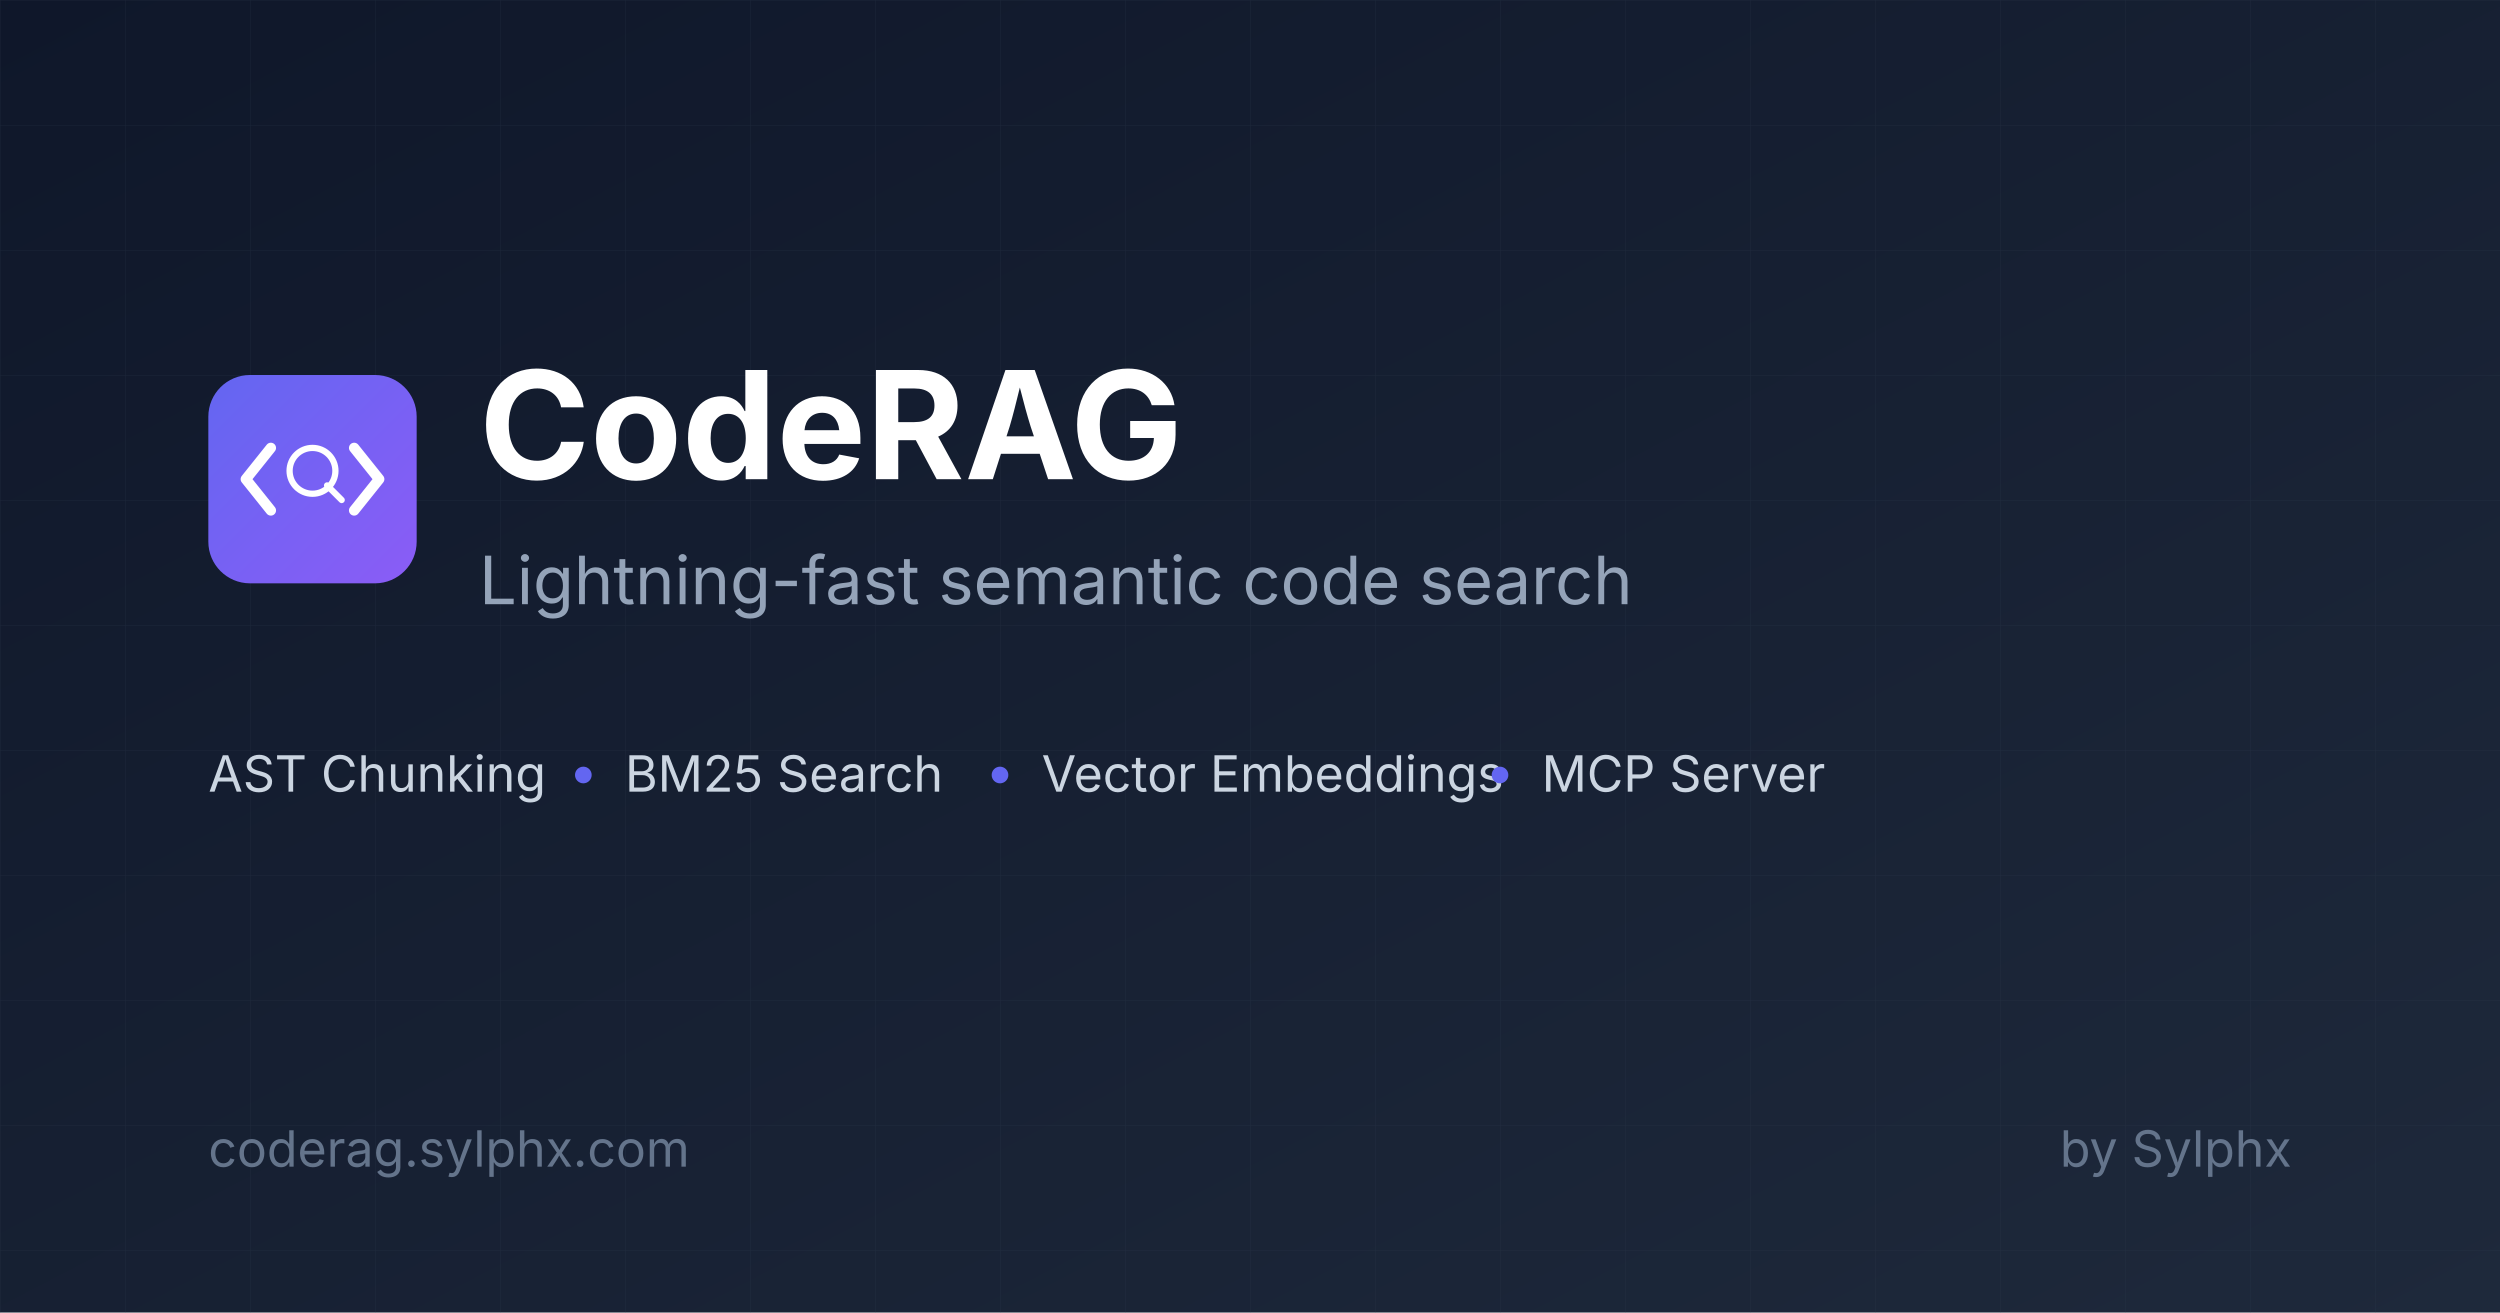
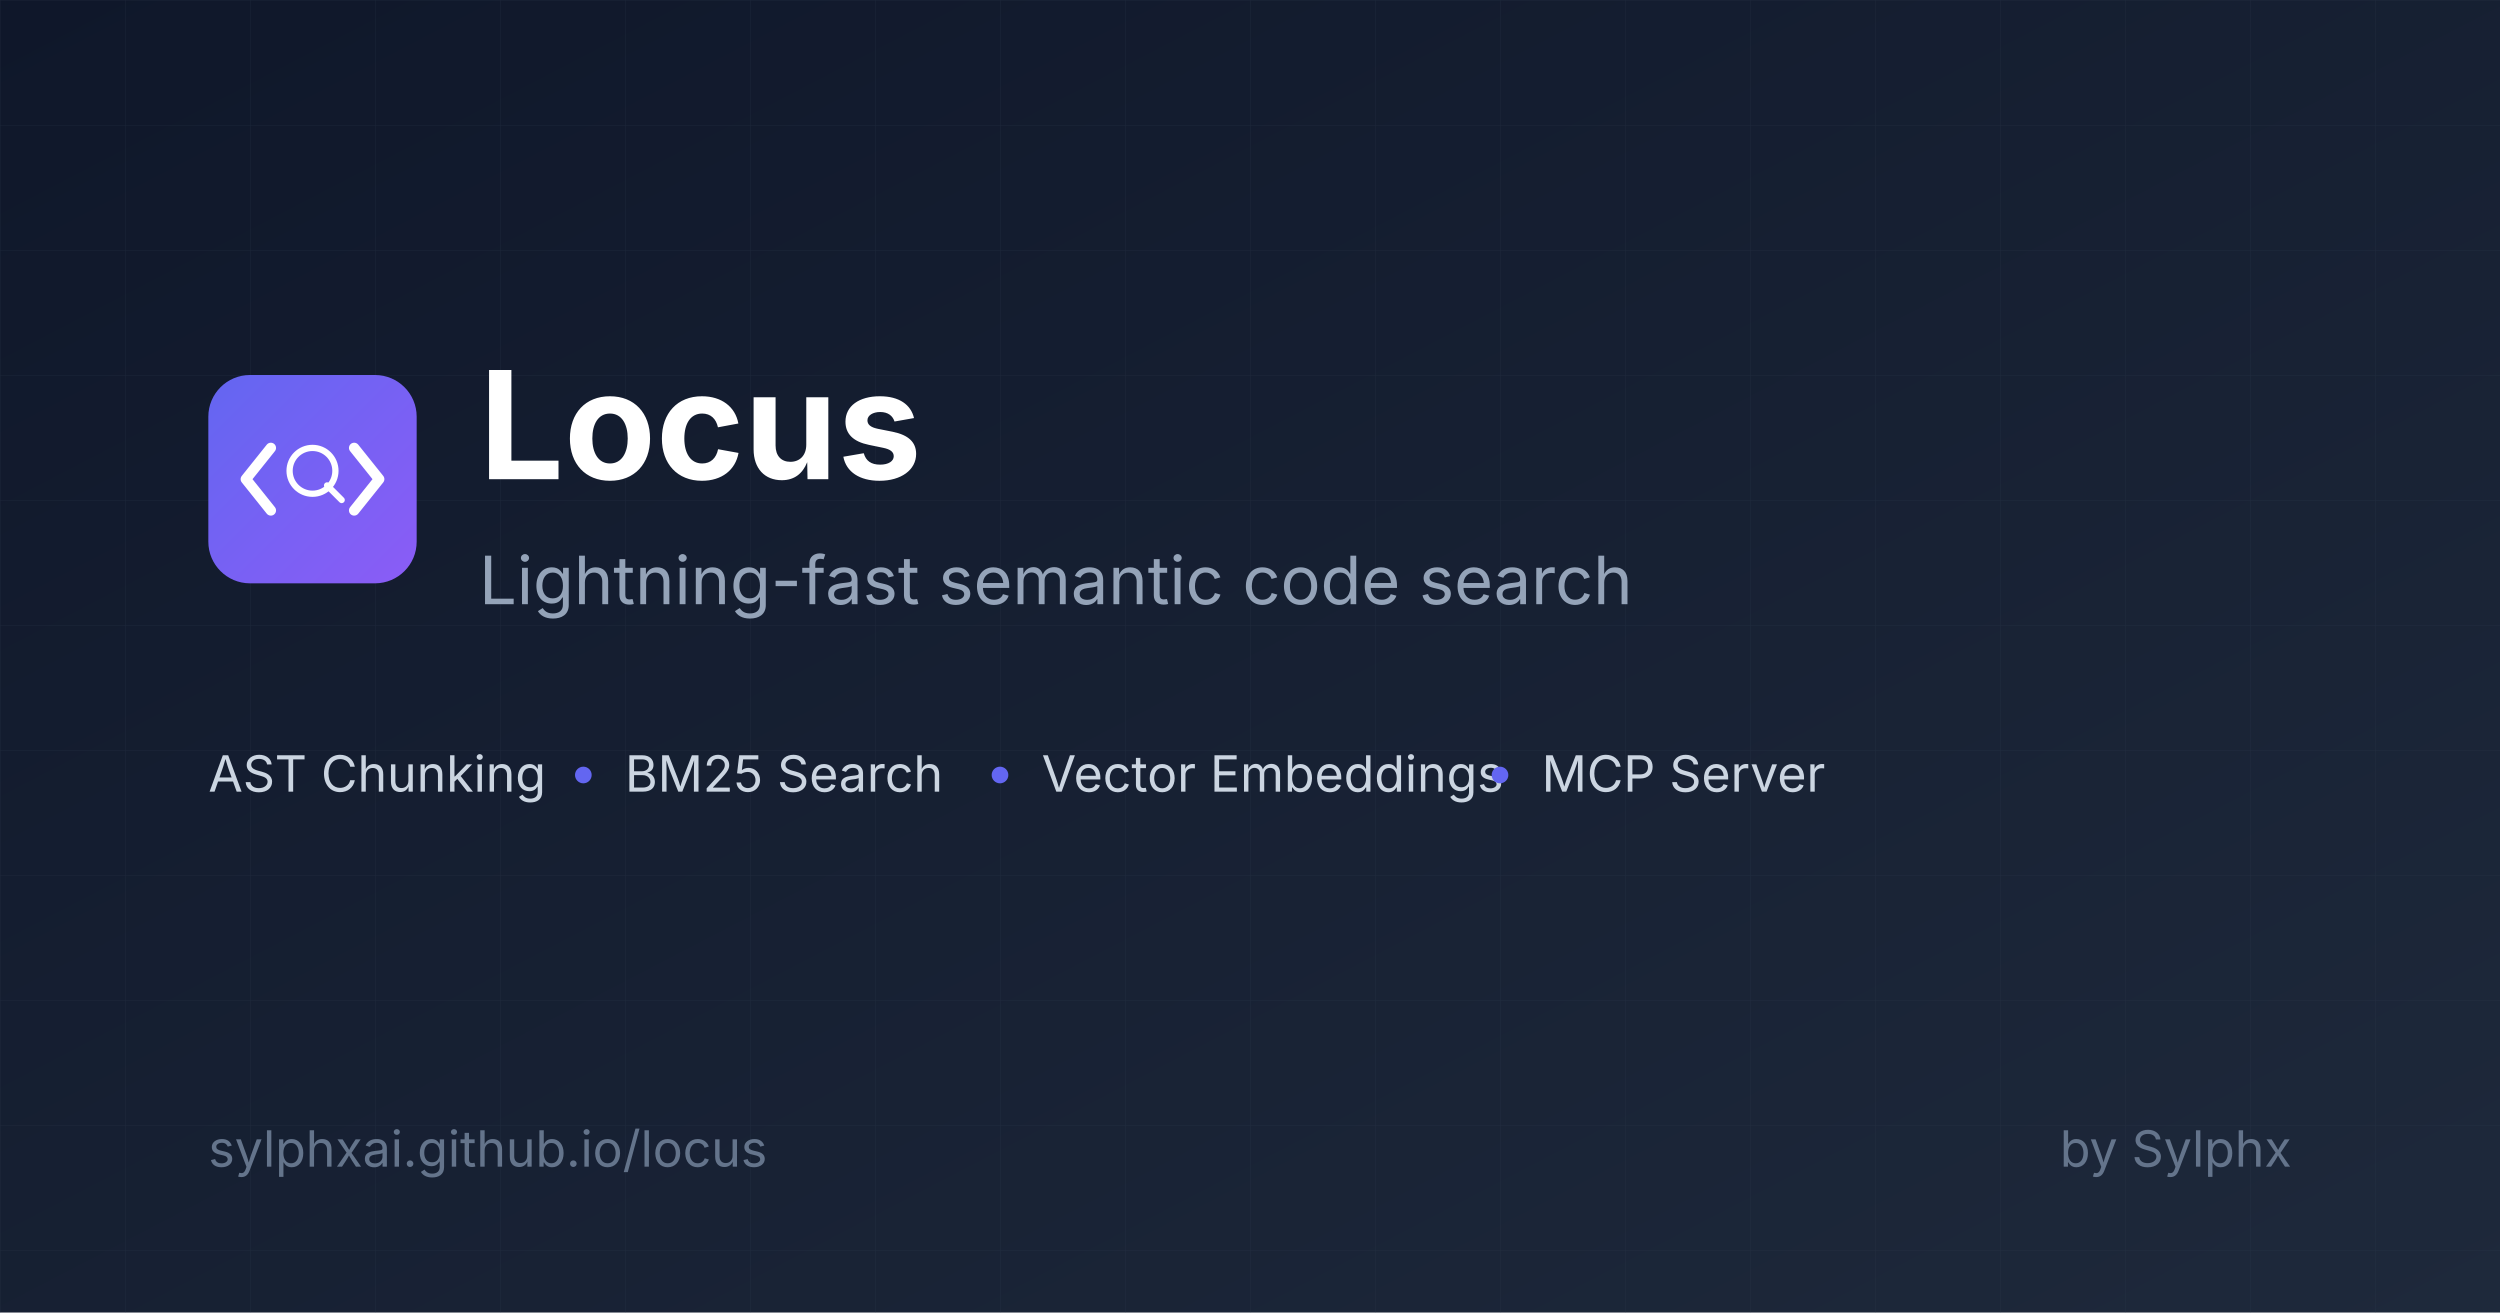
<svg xmlns="http://www.w3.org/2000/svg" width="1200" height="630" viewBox="0 0 1200 630">
  <defs>
    <linearGradient id="bgGrad" x1="0%" y1="0%" x2="100%" y2="100%">
      <stop offset="0%" style="stop-color:#0f172a;stop-opacity:1" />
      <stop offset="100%" style="stop-color:#1e293b;stop-opacity:1" />
    </linearGradient>
    <linearGradient id="accentGrad" x1="0%" y1="0%" x2="100%" y2="100%">
      <stop offset="0%" style="stop-color:#6366f1;stop-opacity:1" />
      <stop offset="100%" style="stop-color:#8b5cf6;stop-opacity:1" />
    </linearGradient>
  </defs>
  <rect width="1200" height="630" fill="url(#bgGrad)" />
  <pattern id="grid" width="60" height="60" patternUnits="userSpaceOnUse">
    <path d="M 60 0 L 0 0 0 60" fill="none" stroke="#334155" stroke-width="0.5" opacity="0.3" />
  </pattern>
  <rect width="1200" height="630" fill="url(#grid)" />
  <g transform="translate(100, 180)">
    <rect width="100" height="100" rx="20" fill="url(#accentGrad)" />
    <path d="M30 35 L18 50 L30 65" stroke="white" stroke-width="5" stroke-linecap="round" stroke-linejoin="round" fill="none" />
    <path d="M70 35 L82 50 L70 65" stroke="white" stroke-width="5" stroke-linecap="round" stroke-linejoin="round" fill="none" />
    <circle cx="50" cy="46" r="11" stroke="white" stroke-width="3" fill="none" />
    <line x1="57" y1="53" x2="64" y2="60" stroke="white" stroke-width="3" stroke-linecap="round" />
  </g>
-   <text x="230" y="230" font-family="system-ui, -apple-system, sans-serif" font-size="72" font-weight="700" fill="white">CodeRAG</text>
+   <text x="230" y="230" font-family="system-ui, -apple-system, sans-serif" font-size="72" font-weight="700" fill="white">Locus</text>
  <text x="230" y="290" font-family="system-ui, -apple-system, sans-serif" font-size="32" fill="#94a3b8">Lightning-fast semantic code search</text>
  <g transform="translate(100, 380)" font-family="system-ui, -apple-system, sans-serif" font-size="24" fill="#cbd5e1">
    <text x="0" y="0">AST Chunking</text>
    <circle cx="180" cy="-8" r="4" fill="#6366f1" />
    <text x="200" y="0">BM25 Search</text>
    <circle cx="380" cy="-8" r="4" fill="#6366f1" />
    <text x="400" y="0">Vector Embeddings</text>
    <circle cx="620" cy="-8" r="4" fill="#6366f1" />
    <text x="640" y="0">MCP Server</text>
  </g>
-   <text x="100" y="560" font-family="system-ui, -apple-system, sans-serif" font-size="24" fill="#64748b">coderag.sylphx.com</text>
+   <text x="100" y="560" font-family="system-ui, -apple-system, sans-serif" font-size="24" fill="#64748b">sylphxai.github.io/locus</text>
  <text x="1100" y="560" font-family="system-ui, -apple-system, sans-serif" font-size="24" fill="#64748b" text-anchor="end">by Sylphx</text>
</svg>
